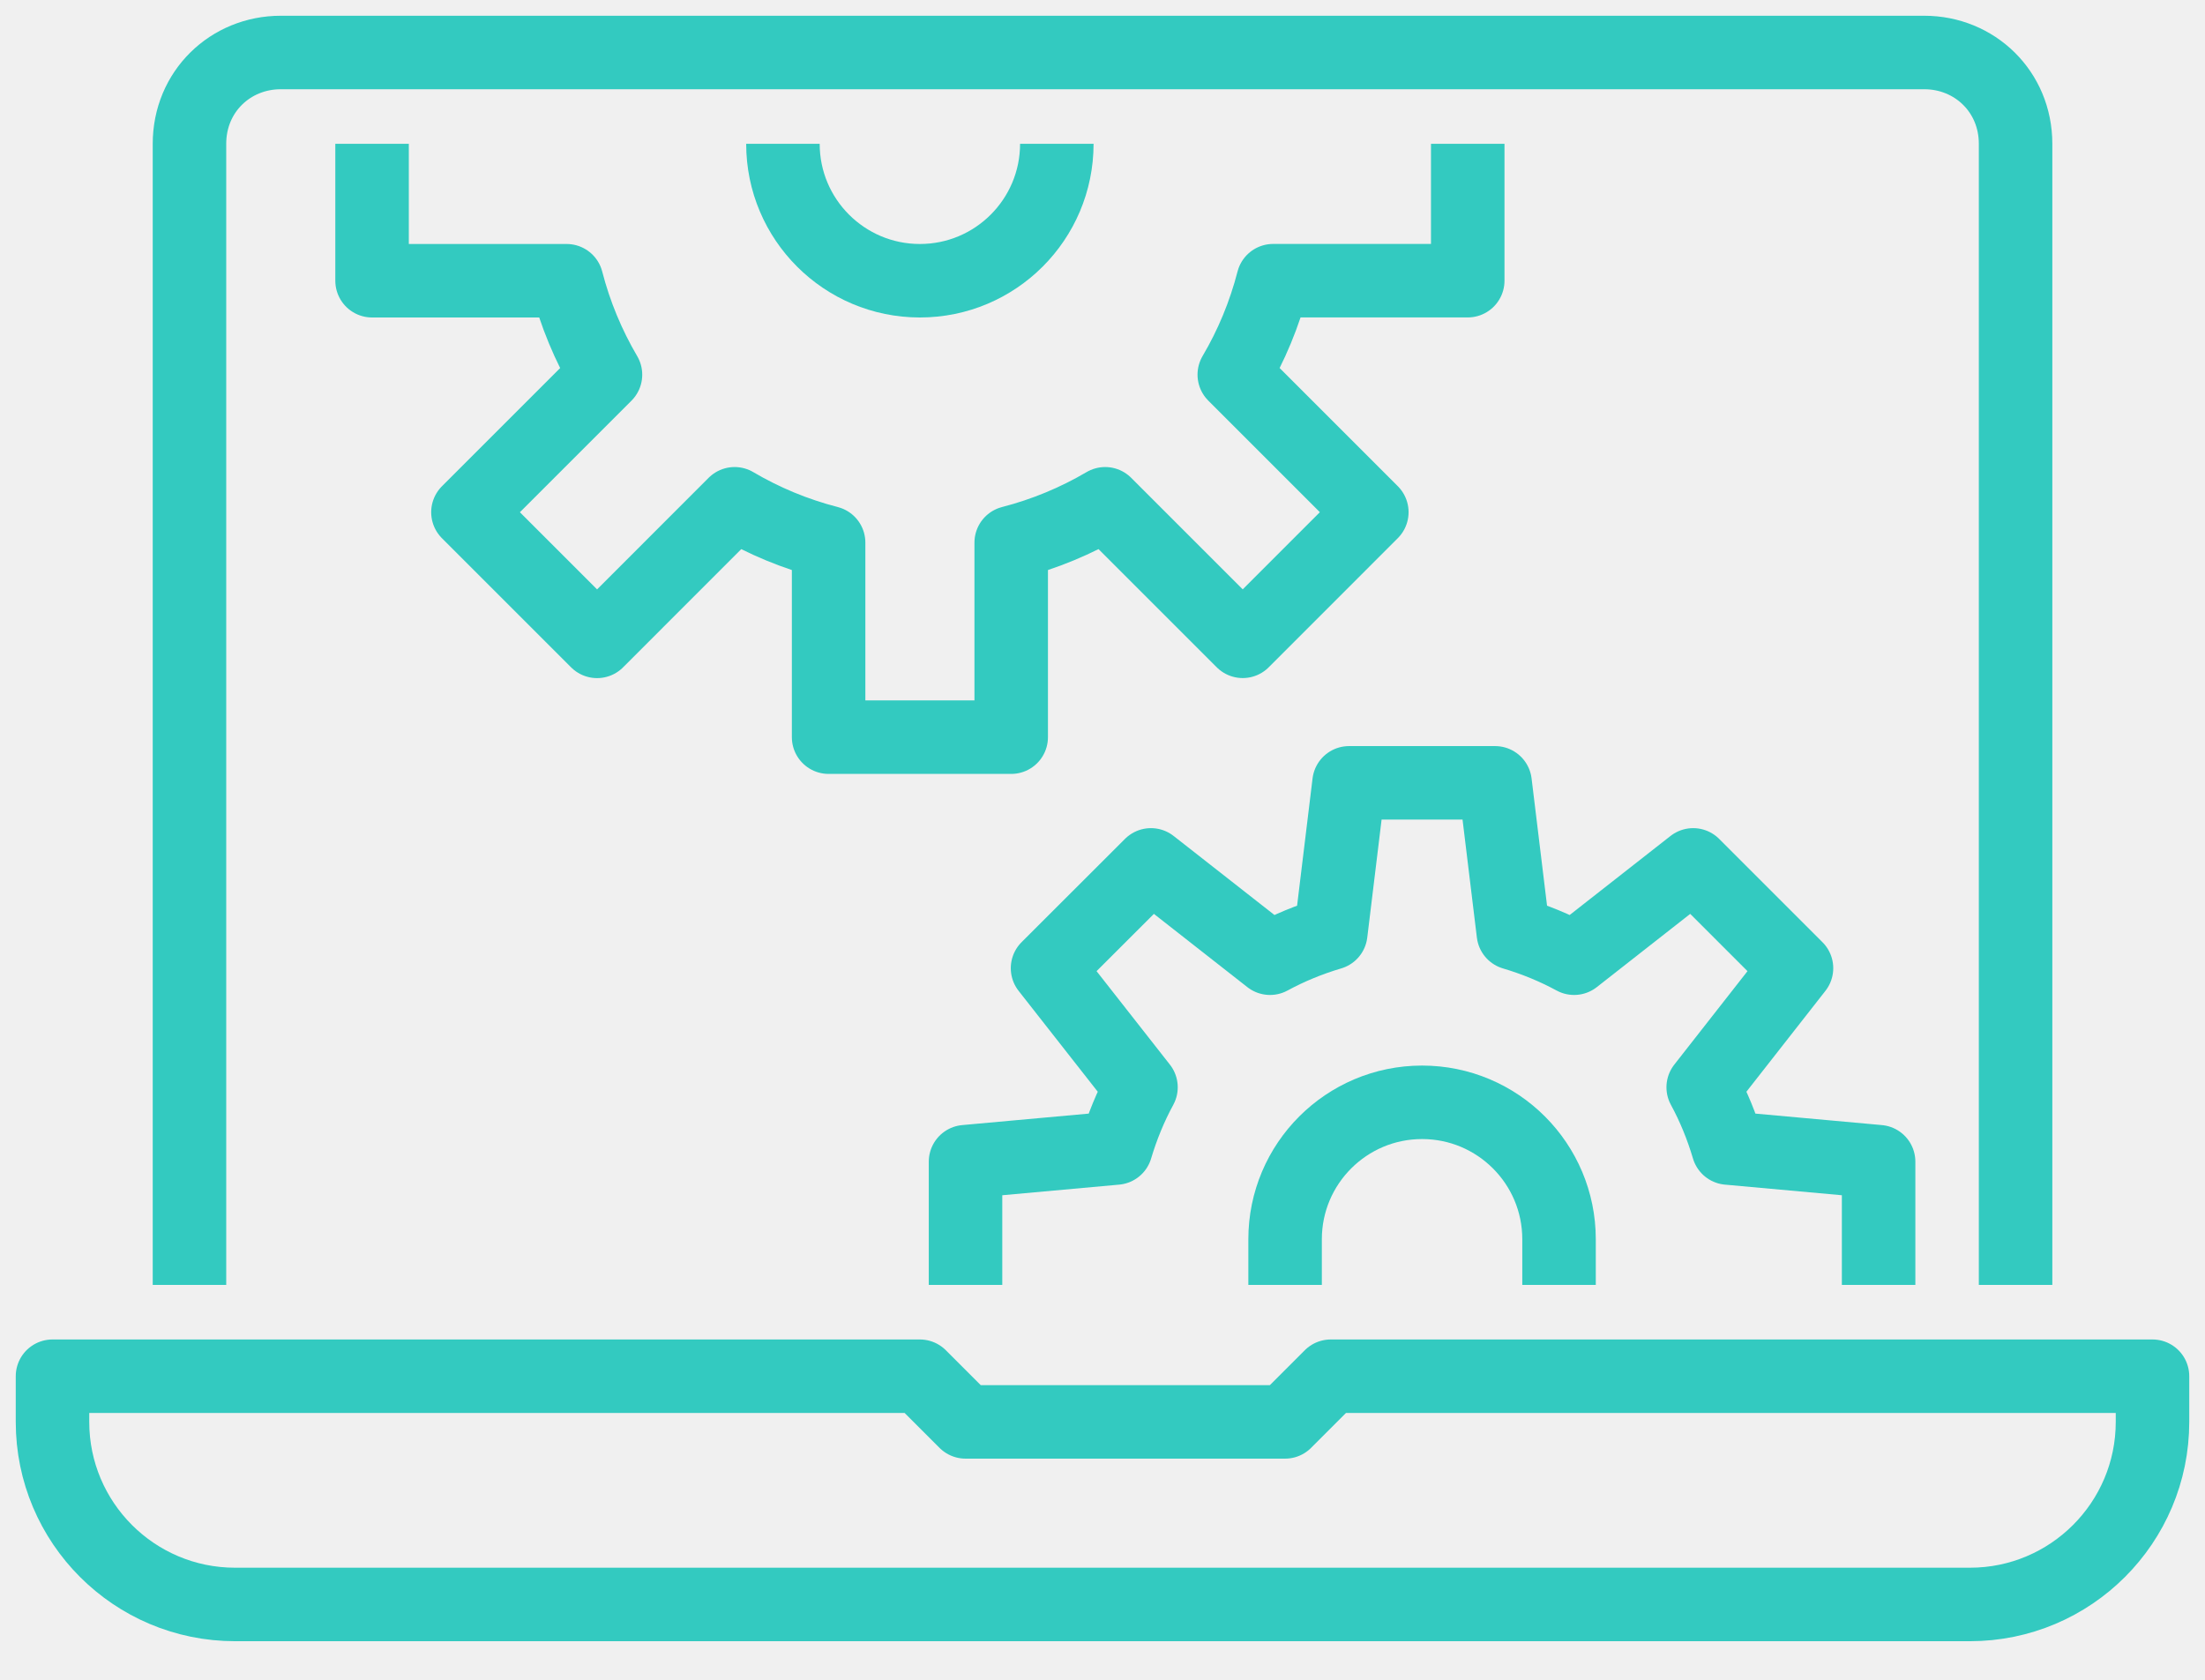
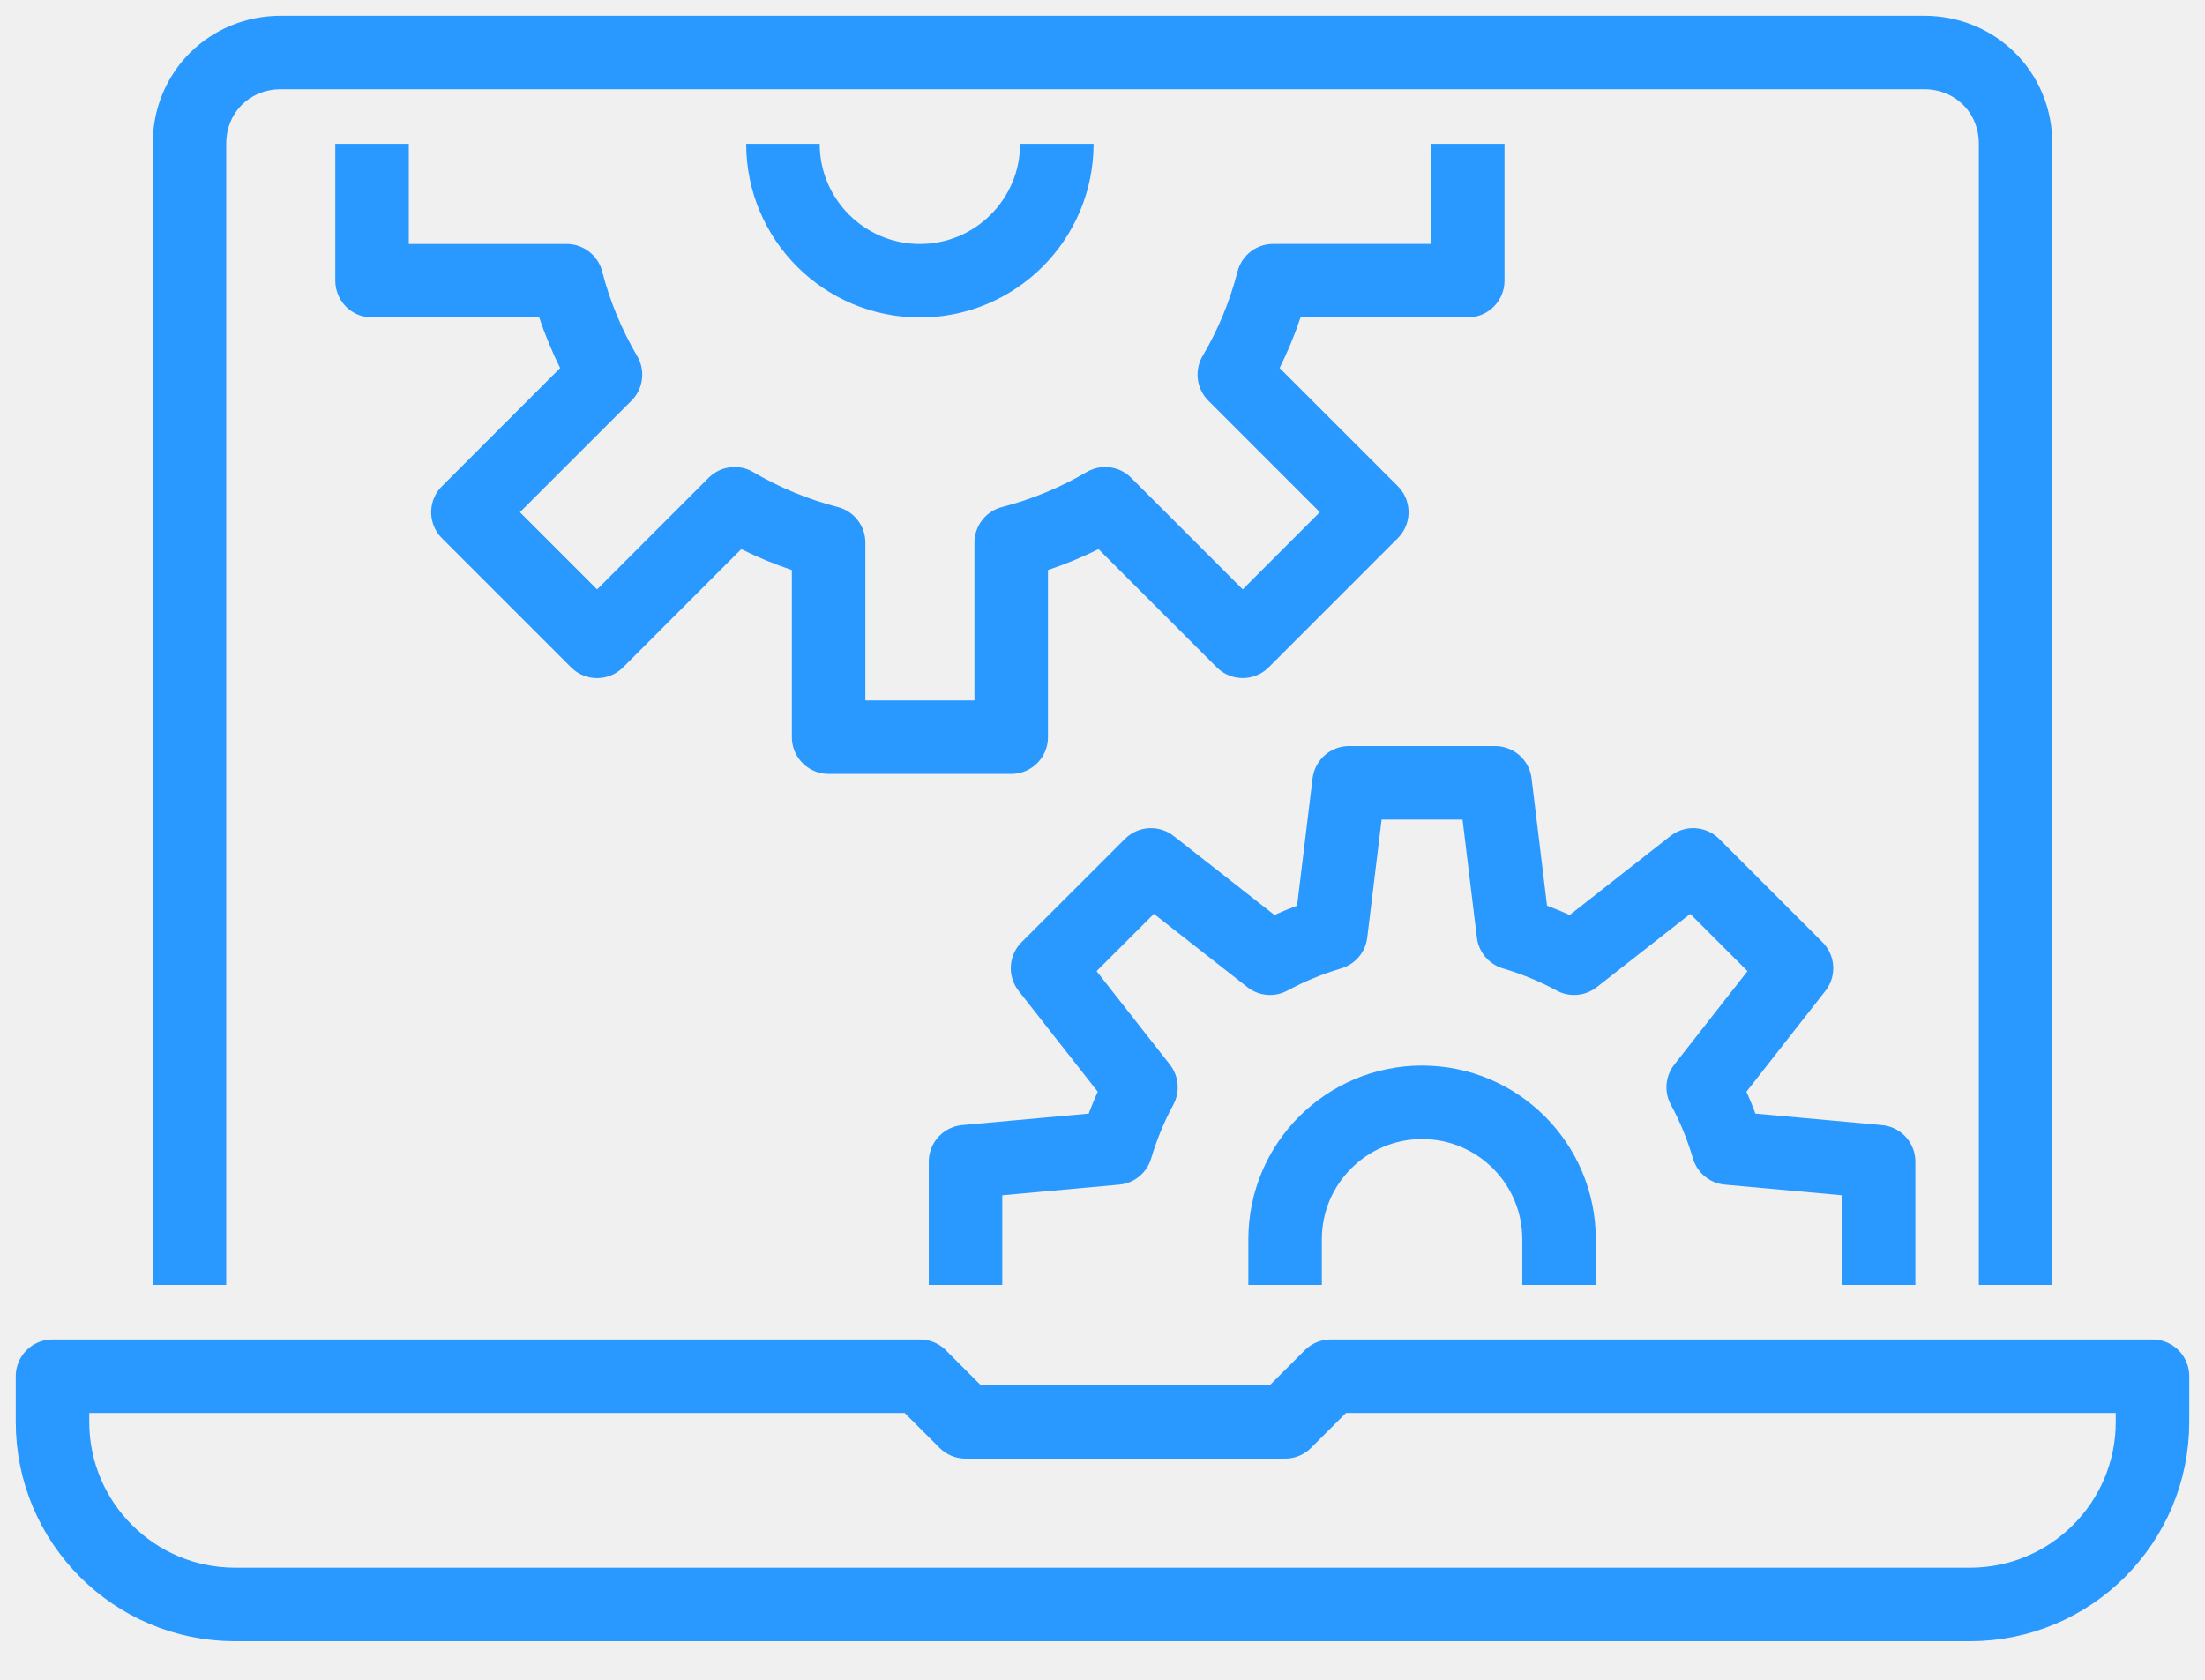
- <svg xmlns="http://www.w3.org/2000/svg" width="42" height="32" viewBox="0 0 42 32">
-   <g fill="none" fill-rule="evenodd" stroke="#33CAC0" stroke-linejoin="round" stroke-width="1.4">
-     <path d="M34.783 23.478V21.13l-2.865-.26c-.12-.405-.278-.793-.476-1.157l1.777-2.269-1.968-1.968-2.268 1.778c-.365-.198-.753-.357-1.157-.477l-.348-2.864h-2.782l-.348 2.864c-.405.12-.792.279-1.157.477l-2.268-1.778-1.97 1.968 1.78 2.269c-.198.364-.357.752-.478 1.157l-2.864.26v2.348" transform="translate(1 1)" />
-     <path d="M28.696 23.478v-.87c0-1.441-1.168-2.609-2.609-2.609-1.44 0-2.609 1.168-2.609 2.609v.87M13.913 1.74c0 1.44 1.168 2.608 2.609 2.608 1.44 0 2.608-1.168 2.608-2.609" transform="translate(1 1)" />
-     <path d="M2.609 23.478V1.74C2.609.744 3.388 0 4.348 0h31.304c.96 0 1.74.744 1.74 1.74v21.738M40 25.217H24.348l-.87.87h-6.087l-.87-.87H0v.87c0 1.92 1.557 3.478 3.478 3.478h33.044c1.92 0 3.478-1.557 3.478-3.478v-.87z" transform="translate(1 1)" />
-     <path d="M6.087 1.74v2.608h3.706c.164.636.415 1.236.74 1.79l-2.62 2.62 2.46 2.46 2.62-2.621c.553.326 1.153.576 1.79.74v3.706h3.478V9.337c.636-.164 1.236-.414 1.79-.74l2.62 2.62 2.459-2.46-2.62-2.62c.326-.553.576-1.153.74-1.79h3.707V1.74" transform="translate(1 1)" />
+ <svg xmlns="http://www.w3.org/2000/svg" width="42" height="32" viewBox="0 0 42 32" fill="none">
+   <g clip-path="url(#clip0_2_103)">
+     <path d="M35.783 24.478V22.13L32.918 21.87C32.798 21.465 32.64 21.077 32.442 20.713L34.219 18.444L32.251 16.476L29.983 18.254C29.618 18.056 29.23 17.897 28.826 17.777L28.478 14.913H25.696L25.348 17.777C24.943 17.897 24.556 18.056 24.191 18.254L21.923 16.476L19.953 18.444L21.733 20.713C21.535 21.077 21.376 21.465 21.255 21.87L18.391 22.13V24.478" stroke="#2998FF" stroke-width="1.4" stroke-linejoin="round" />
+     <path d="M29.696 24.478V23.608C29.696 22.167 28.528 20.999 27.087 20.999C25.647 20.999 24.478 22.167 24.478 23.608V24.478M14.913 2.74C14.913 4.18 16.081 5.348 17.522 5.348C18.962 5.348 20.13 4.18 20.13 2.739" stroke="#2998FF" stroke-width="1.4" stroke-linejoin="round" />
+     <path d="M3.609 24.478V2.74C3.609 1.744 4.388 1 5.348 1H36.652C37.612 1 38.392 1.744 38.392 2.74V24.478M41 26.217H25.348L24.478 27.087H18.391L17.521 26.217H1V27.087C1 29.007 2.557 30.565 4.478 30.565H37.522C39.442 30.565 41 29.008 41 27.087V26.217Z" stroke="#2998FF" stroke-width="1.4" stroke-linejoin="round" />
+     <path d="M7.087 2.74V5.348H10.793C10.957 5.984 11.208 6.584 11.533 7.138L8.913 9.758L11.373 12.218L13.993 9.597C14.546 9.923 15.146 10.173 15.783 10.337V14.043H19.261V10.337C19.897 10.173 20.497 9.923 21.051 9.597L23.671 12.217L26.13 9.757L23.51 7.137C23.836 6.584 24.086 5.984 24.25 5.347H27.957V2.74" stroke="#2998FF" stroke-width="1.4" stroke-linejoin="round" />
  </g>
+   <defs>
+     <clipPath id="clip0_2_103">
+       <rect width="42" height="32" fill="white" />
+     </clipPath>
+   </defs>
</svg>
